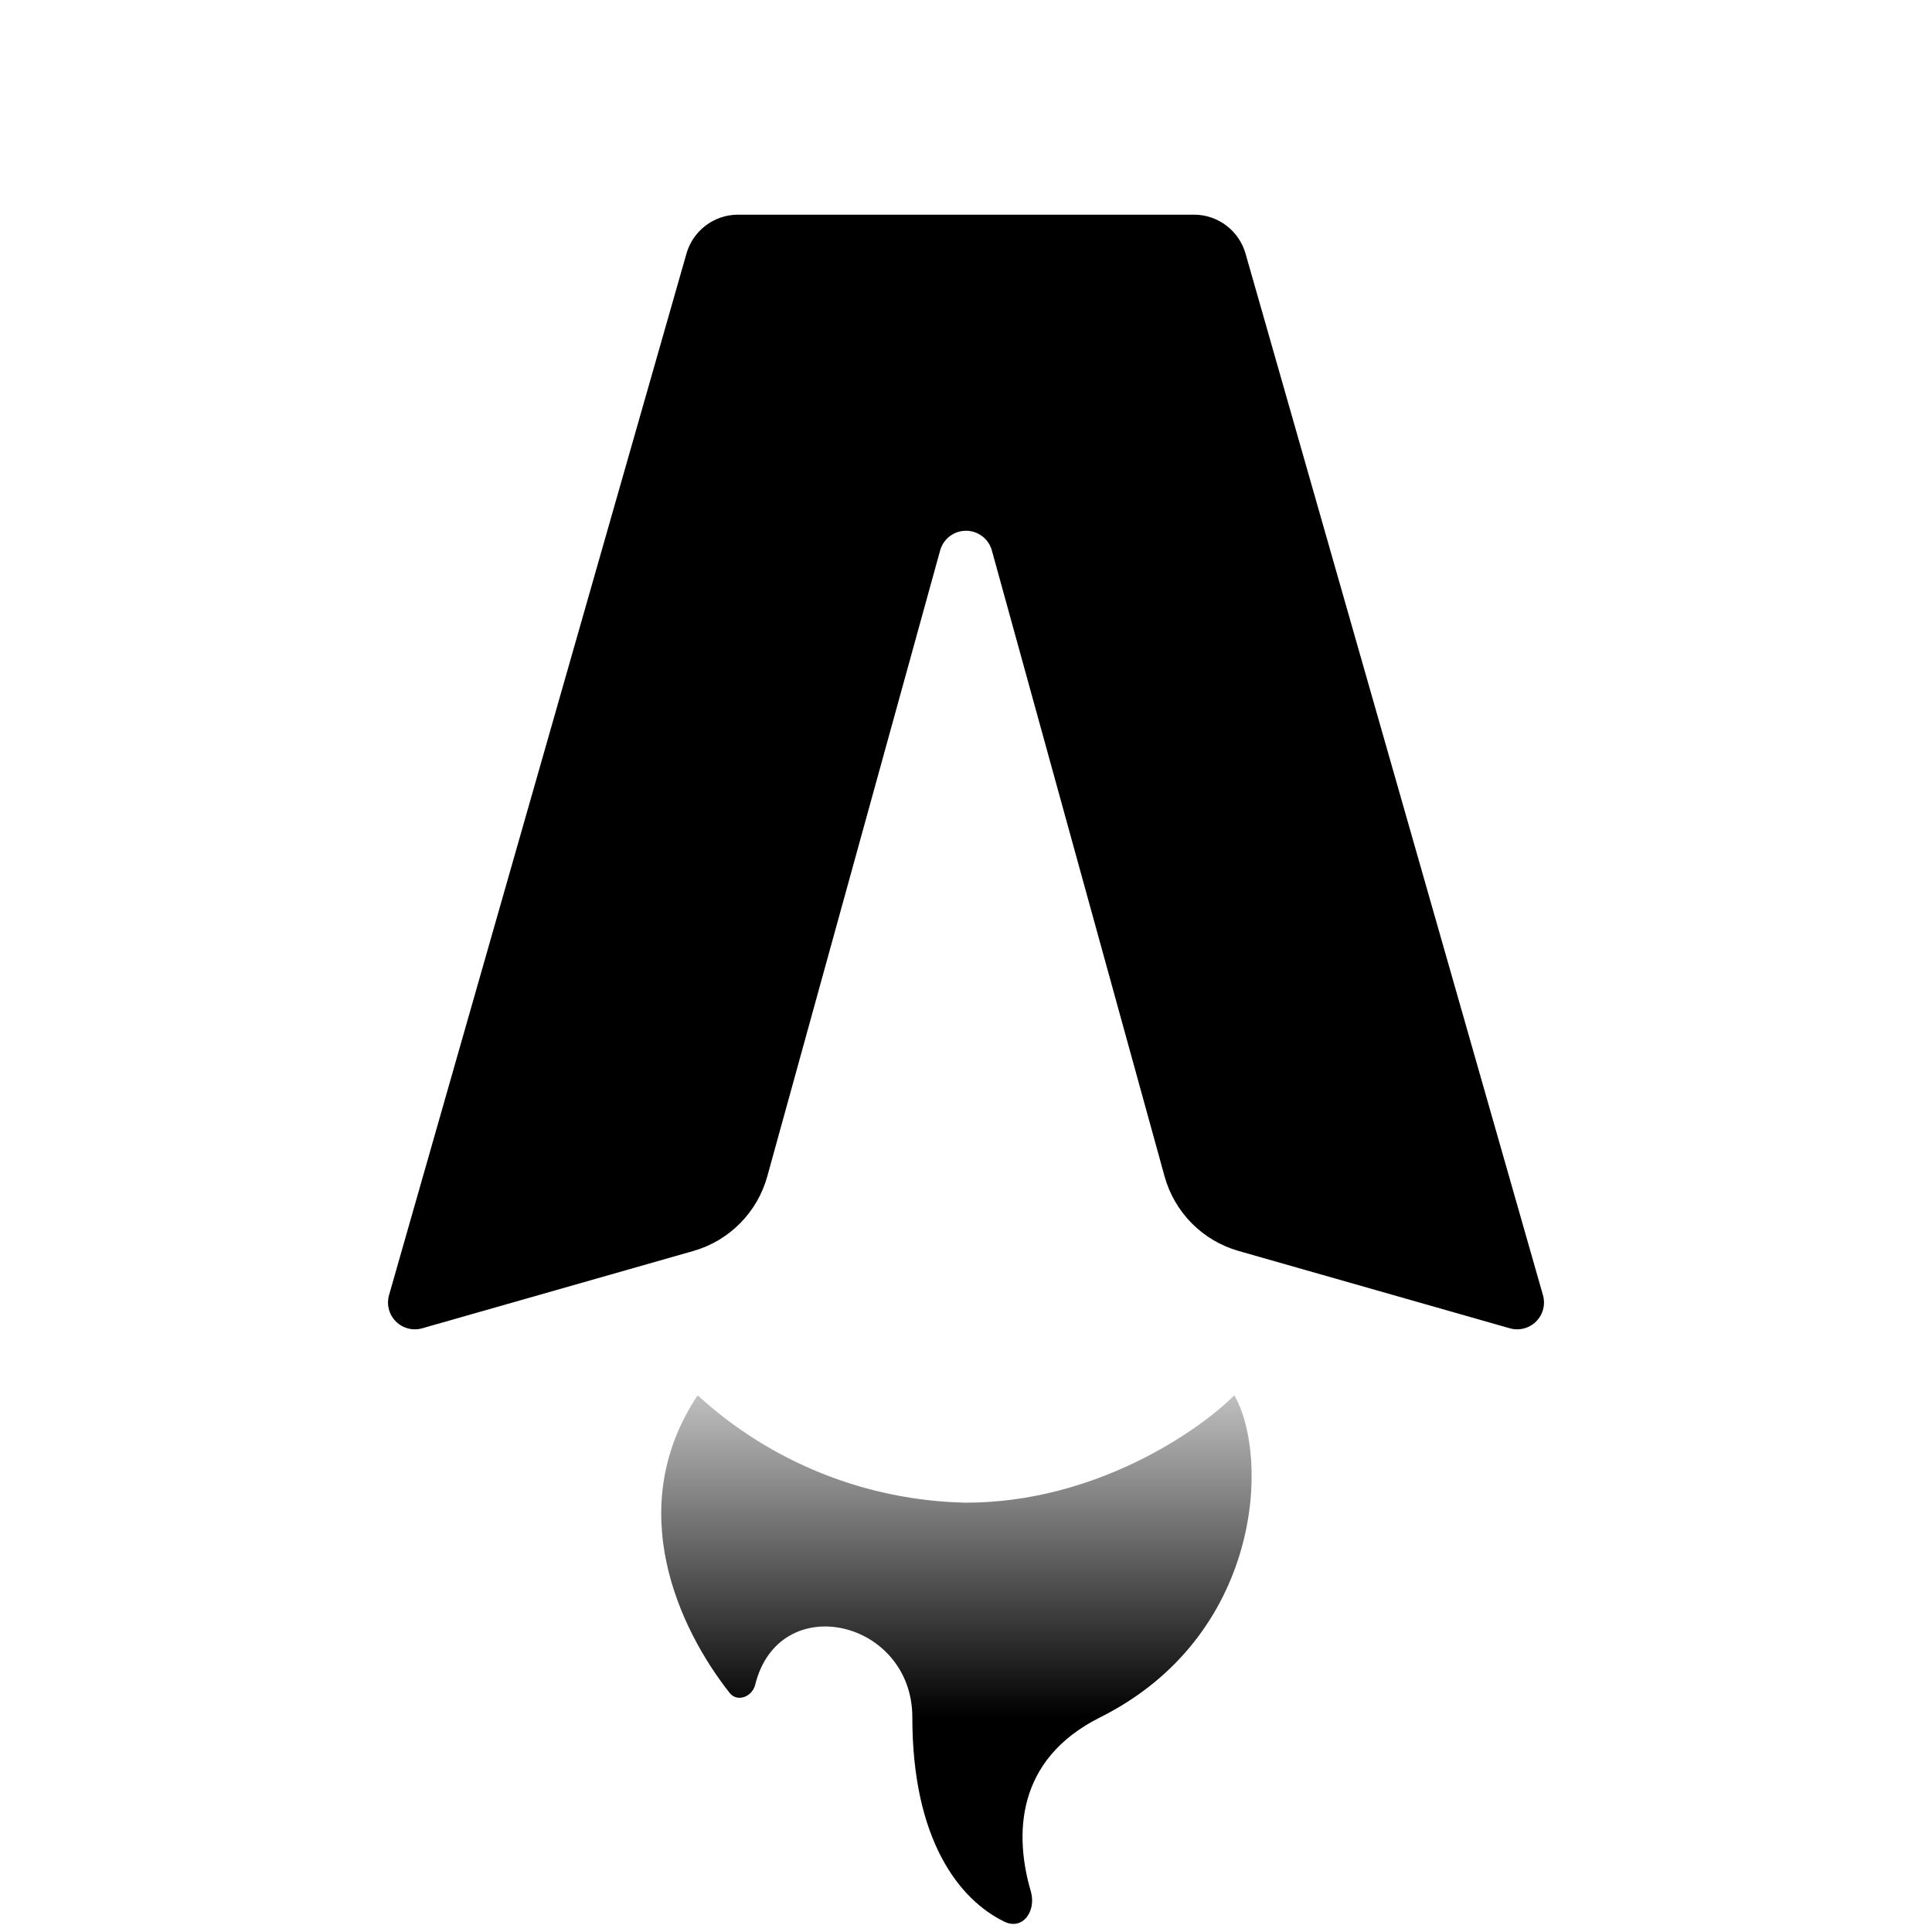
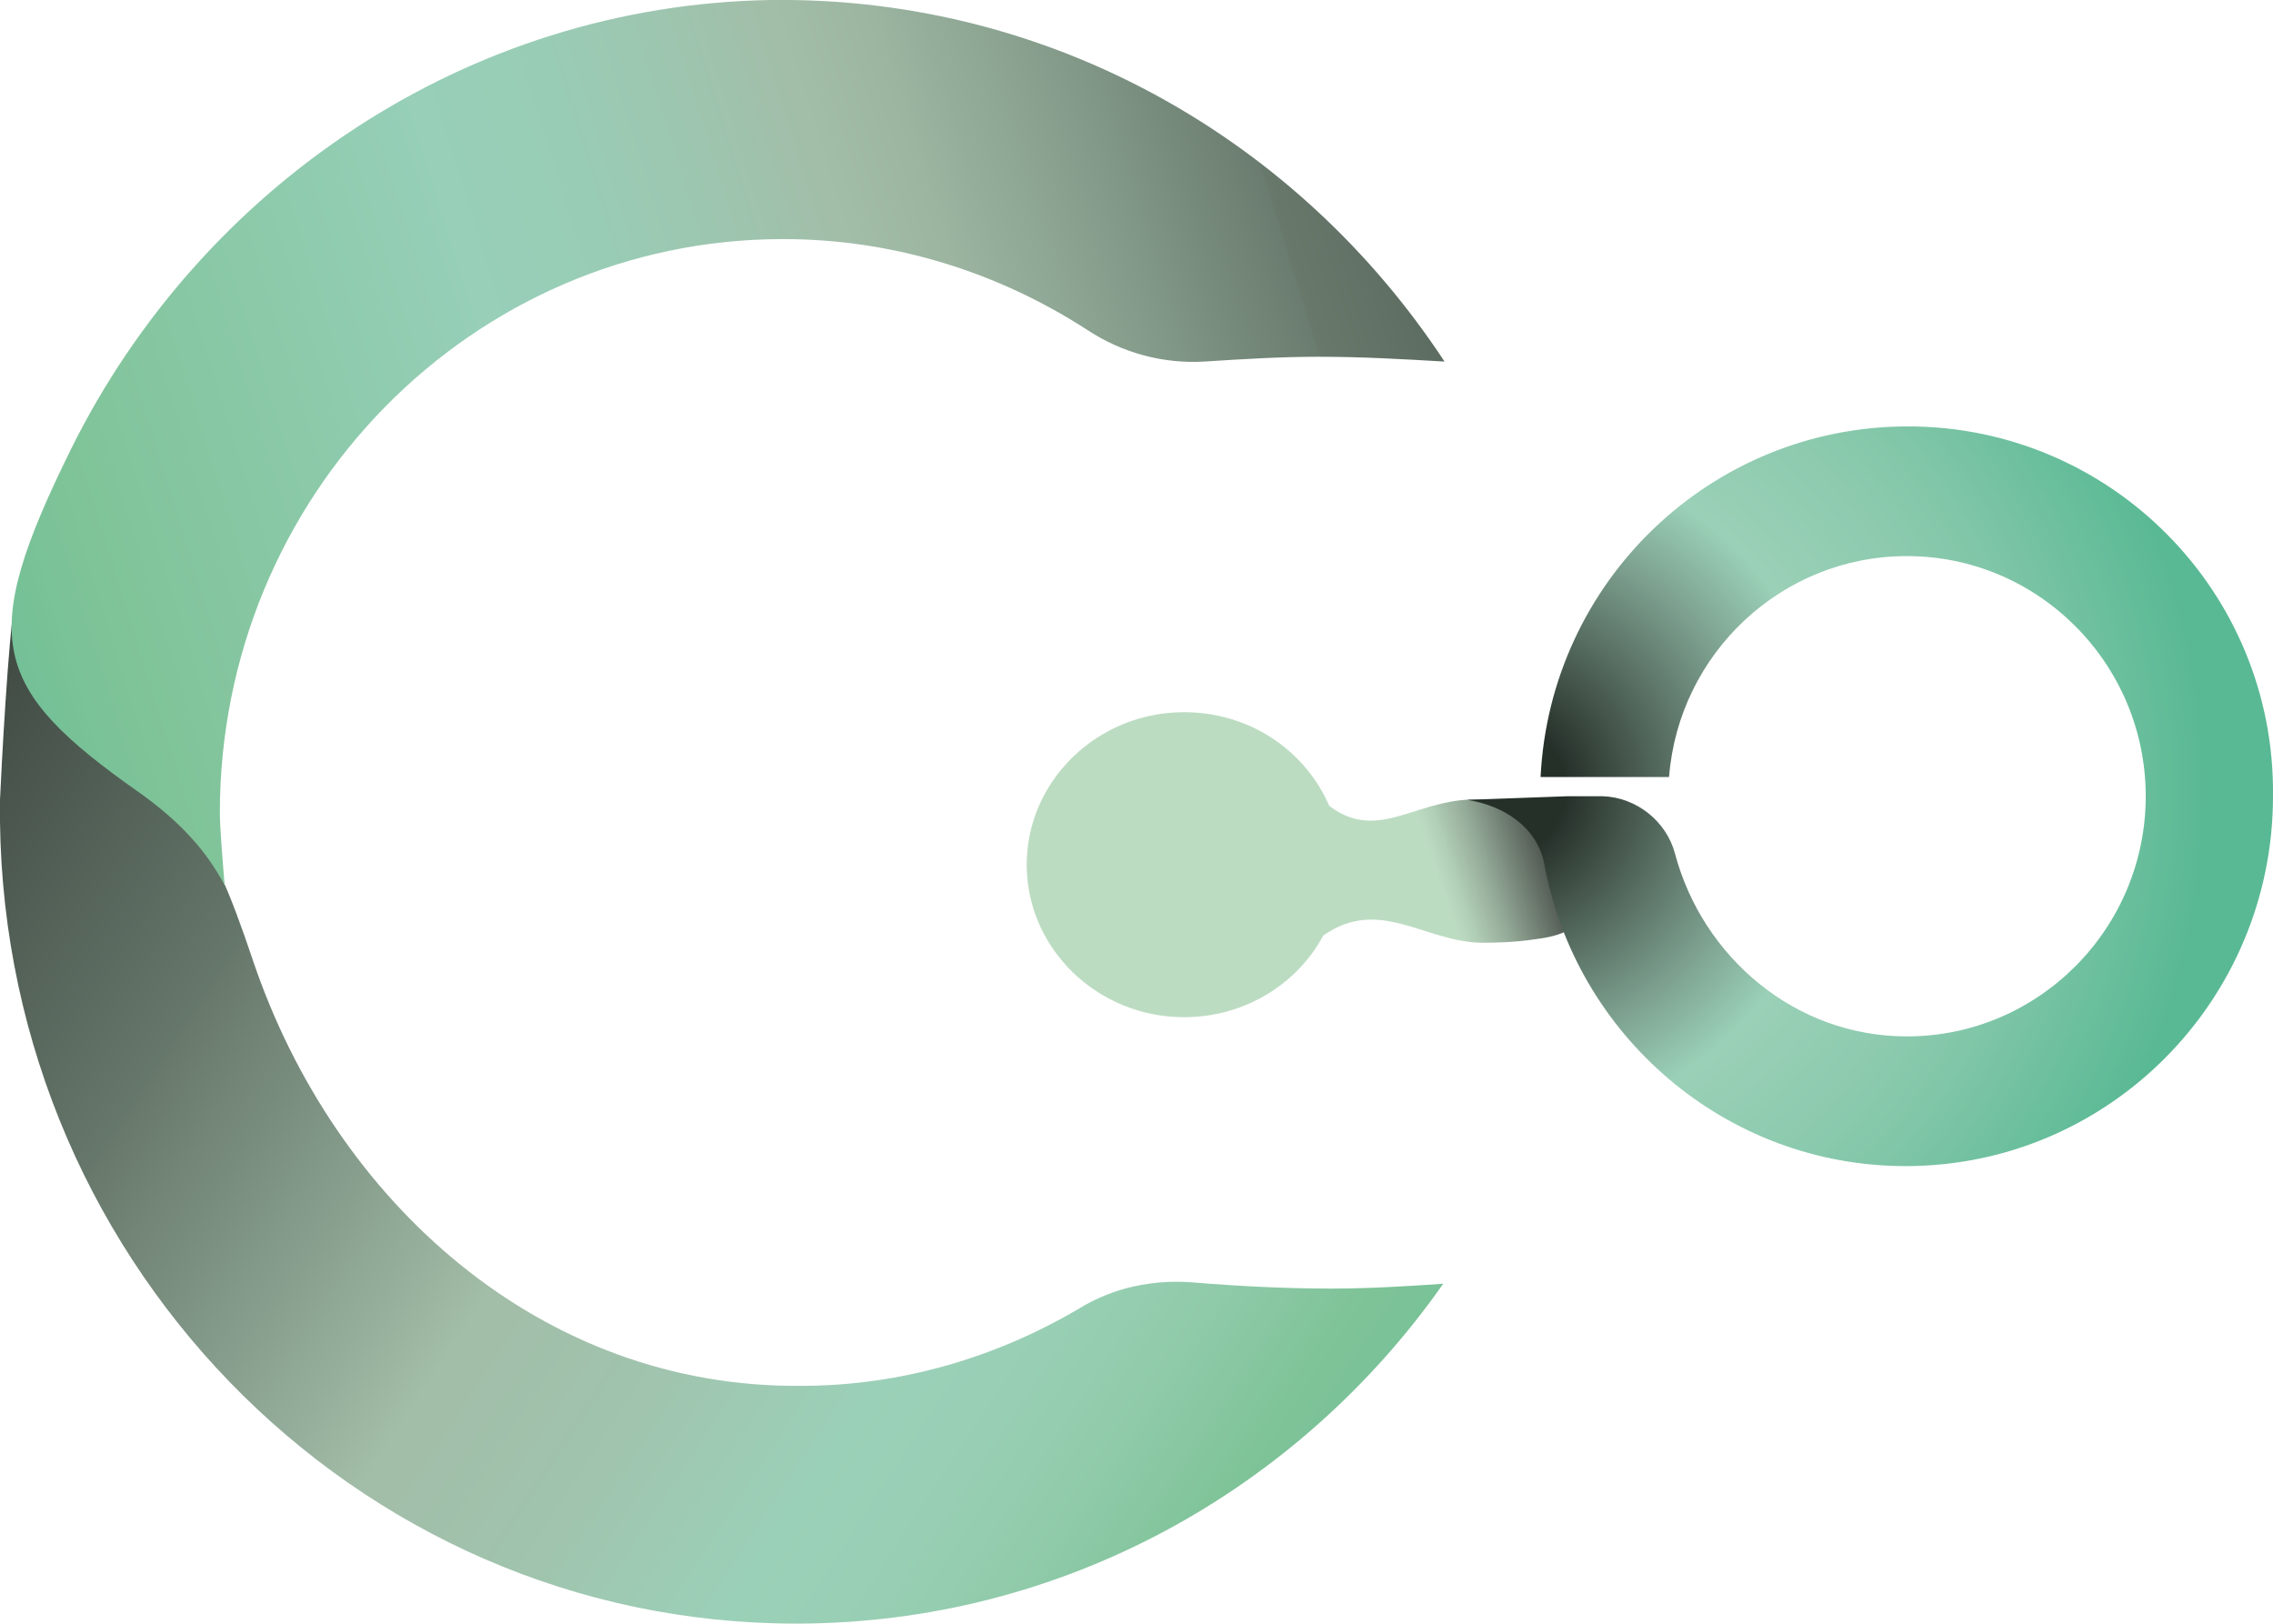
- <svg xmlns="http://www.w3.org/2000/svg" fill="none" viewBox="0 0 36 36">
-   <path fill="#000" d="M22.25 4h-8.5a1 1 0 0 0-.96.73l-5.54 19.4a.5.5 0 0 0 .62.62l5.05-1.44a2 2 0 0 0 1.38-1.4l3.22-11.66a.5.5 0 0 1 .96 0l3.22 11.67a2 2 0 0 0 1.38 1.39l5.05 1.44a.5.5 0 0 0 .62-.62l-5.54-19.4a1 1 0 0 0-.96-.73Z" />
-   <path fill="url(#gradient)" d="M18 28a7.63 7.63 0 0 1-5-2c-1.4 2.1-.35 4.35.6 5.55.14.17.41.07.47-.15.44-1.8 2.93-1.22 2.93.6 0 2.28.87 3.4 1.72 3.81.34.16.59-.2.49-.56-.31-1.05-.29-2.46 1.29-3.25 3-1.5 3.17-4.83 2.5-6-.67.67-2.6 2-5 2Z" />
+ <svg xmlns="http://www.w3.org/2000/svg" id="Capa_2" data-name="Capa 2" viewBox="0 0 189.31 135.21">
  <defs>
-     <linearGradient id="gradient" x1="16" x2="16" y1="32" y2="24" gradientUnits="userSpaceOnUse">
-       <stop stop-color="#000" />
-       <stop offset="1" stop-color="#000" stop-opacity="0" />
+     <style>
+       .cls-1 {
+         fill: url(#Degradado_sin_nombre_6);
+       }
+ 
+       .cls-2 {
+         fill: url(#Degradado_sin_nombre_3);
+       }
+ 
+       .cls-3 {
+         fill: url(#Degradado_sin_nombre_2);
+       }
+ 
+       .cls-4 {
+         fill: url(#Degradado_sin_nombre_4);
+       }
+     </style>
+     <linearGradient id="Degradado_sin_nombre_6" data-name="Degradado sin nombre 6" x1="115.39" y1="70.43" x2="128.41" y2="74.82" gradientTransform="translate(0 138.21) scale(1 -1)" gradientUnits="userSpaceOnUse">
+       <stop offset=".18" stop-color="#bcdcc2" />
+       <stop offset=".28" stop-color="#b1ceb6" />
+       <stop offset=".47" stop-color="#94aa98" />
+       <stop offset=".72" stop-color="#657167" />
+       <stop offset="1" stop-color="#333" />
    </linearGradient>
+     <linearGradient id="Degradado_sin_nombre_2" data-name="Degradado sin nombre 2" x1="-13.04" y1="80.52" x2="150.56" y2="-26.84" gradientTransform="translate(0 138.21) scale(1 -1)" gradientUnits="userSpaceOnUse">
+       <stop offset=".04" stop-color="#3f4942" />
+       <stop offset=".2" stop-color="#66776b" />
+       <stop offset=".2" stop-color="#68796c" />
+       <stop offset=".28" stop-color="#829888" />
+       <stop offset=".37" stop-color="#a2bda8" />
+       <stop offset=".45" stop-color="#a0c4ae" />
+       <stop offset=".53" stop-color="#9bd0b8" />
+       <stop offset=".58" stop-color="#98cfb4" />
+       <stop offset=".63" stop-color="#8fcaa9" />
+       <stop offset=".68" stop-color="#7fc398" />
+       <stop offset=".87" stop-color="#59b994" />
+     </linearGradient>
+     <linearGradient id="Degradado_sin_nombre_3" data-name="Degradado sin nombre 3" x1="-35.08" y1="78.93" x2="149.98" y2="136.48" gradientTransform="translate(0 138.21) scale(1 -1)" gradientUnits="userSpaceOnUse">
+       <stop offset=".04" stop-color="#50b794" />
+       <stop offset=".23" stop-color="#7fc398" />
+       <stop offset=".41" stop-color="#95ceb6" />
+       <stop offset=".42" stop-color="#97cfb8" />
+       <stop offset=".48" stop-color="#99ccb5" />
+       <stop offset=".54" stop-color="#9ec4ae" />
+       <stop offset=".58" stop-color="#a2bda8" />
+       <stop offset=".62" stop-color="#9bb5a1" />
+       <stop offset=".68" stop-color="#889f8e" />
+       <stop offset=".76" stop-color="#6a7c6f" />
+       <stop offset=".76" stop-color="#68796c" />
+       <stop offset=".92" stop-color="#455048" />
+       <stop offset=".95" stop-color="#3f4942" />
+     </linearGradient>
+     <radialGradient id="Degradado_sin_nombre_4" data-name="Degradado sin nombre 4" cx="-120.22" cy="149.56" fx="-120.22" fy="149.56" r="58.65" gradientTransform="translate(269.02 245.18) scale(1.2 -1.2)" gradientUnits="userSpaceOnUse">
+       <stop offset=".08" stop-color="#253029" />
+       <stop offset=".15" stop-color="#435349" />
+       <stop offset=".3" stop-color="#7c9f8e" />
+       <stop offset=".4" stop-color="#9ad0b7" />
+       <stop offset=".55" stop-color="#8ccaae" />
+       <stop offset=".63" stop-color="#81c6a8" />
+       <stop offset=".84" stop-color="#59b994" />
+       <stop offset=".94" stop-color="#59b994" />
+     </radialGradient>
  </defs>
-   <style>
-     @media (prefers-color-scheme:dark){:root{filter:invert(100%)}}
-   </style>
+   <g id="Capa_1-2" data-name="Capa 1">
+     <g>
+       <path class="cls-1" d="m123.51,66.61c-5.3-.4-8.6,3.7-12.8.5-2-4.6-6.6-7.8-12.1-7.8-7.2,0-13.1,5.7-13.1,12.7s5.9,12.7,13.1,12.7c5,0,9.4-2.7,11.6-6.8,4.7-3.3,8.5.6,13.3.6.5,0,2.5,0,4.4-.3,4.8-.6,3.6-2.6,2.6-4.6l-2.6-5c-.7-1.3-1.4-1.5-3.4-2-.3.1-.7.1-1,0Z" />
+       <path class="cls-3" d="m99.51,106.81c-3.4-.3-6.8.4-9.7,2.2-6.8,4-14.7,6.4-23.1,6.4-21.6.2-38.8-15.3-45.6-35.3-4.1-12.2-4.7-10.3-11.5-15.8C6.41,61.71,0,56.91,1.21,50.31.71,52.91.11,64.01,0,66.61c-.5,37.8,29.4,68.6,66.3,68.6,22.2,0,41.9-11.2,53.9-28.3-3,.2-6.1.4-9.3.4-3.8,0-7.7-.2-11.4-.5Z" />
+       <path class="cls-2" d="m18.71,73.71c-.1-1.2-.4-4.7-.4-6,0-26.4,21-47.8,46.9-47.8,9.3,0,18,2.8,25.4,7.6,2.9,1.9,6.3,2.8,9.7,2.6,3.1-.2,6.3-.4,9.5-.4,3.6,0,7.1.2,10.5.4C108.21,11.71,87.61-.29,64.21,0,38.81.41,16.71,15.61,5.91,37.41c-7.8,15.8-6.7,19.9,5.7,28.6,3.5,2.5,5.6,4.9,7.1,7.7Z" />
+       <path class="cls-4" d="m158.91,35.51c-16.4,0-29.8,12.9-30.6,29.2h10.7c.8-10.3,9.4-18.4,19.8-18.4,11,0,19.9,9,19.9,20s-8.9,20-19.9,20c-9.3,0-17-6.6-19.3-15.2-.7-2.7-3.2-4.7-6-4.8h-3l-8.3.3c3.1.5,5.8,2.3,6.4,5.3,2.6,14.3,15.1,25.2,30.1,25.2,16.9,0,30.6-13.8,30.6-30.8.2-17-13.5-30.8-30.4-30.8Z" />
+     </g>
+   </g>
</svg>
